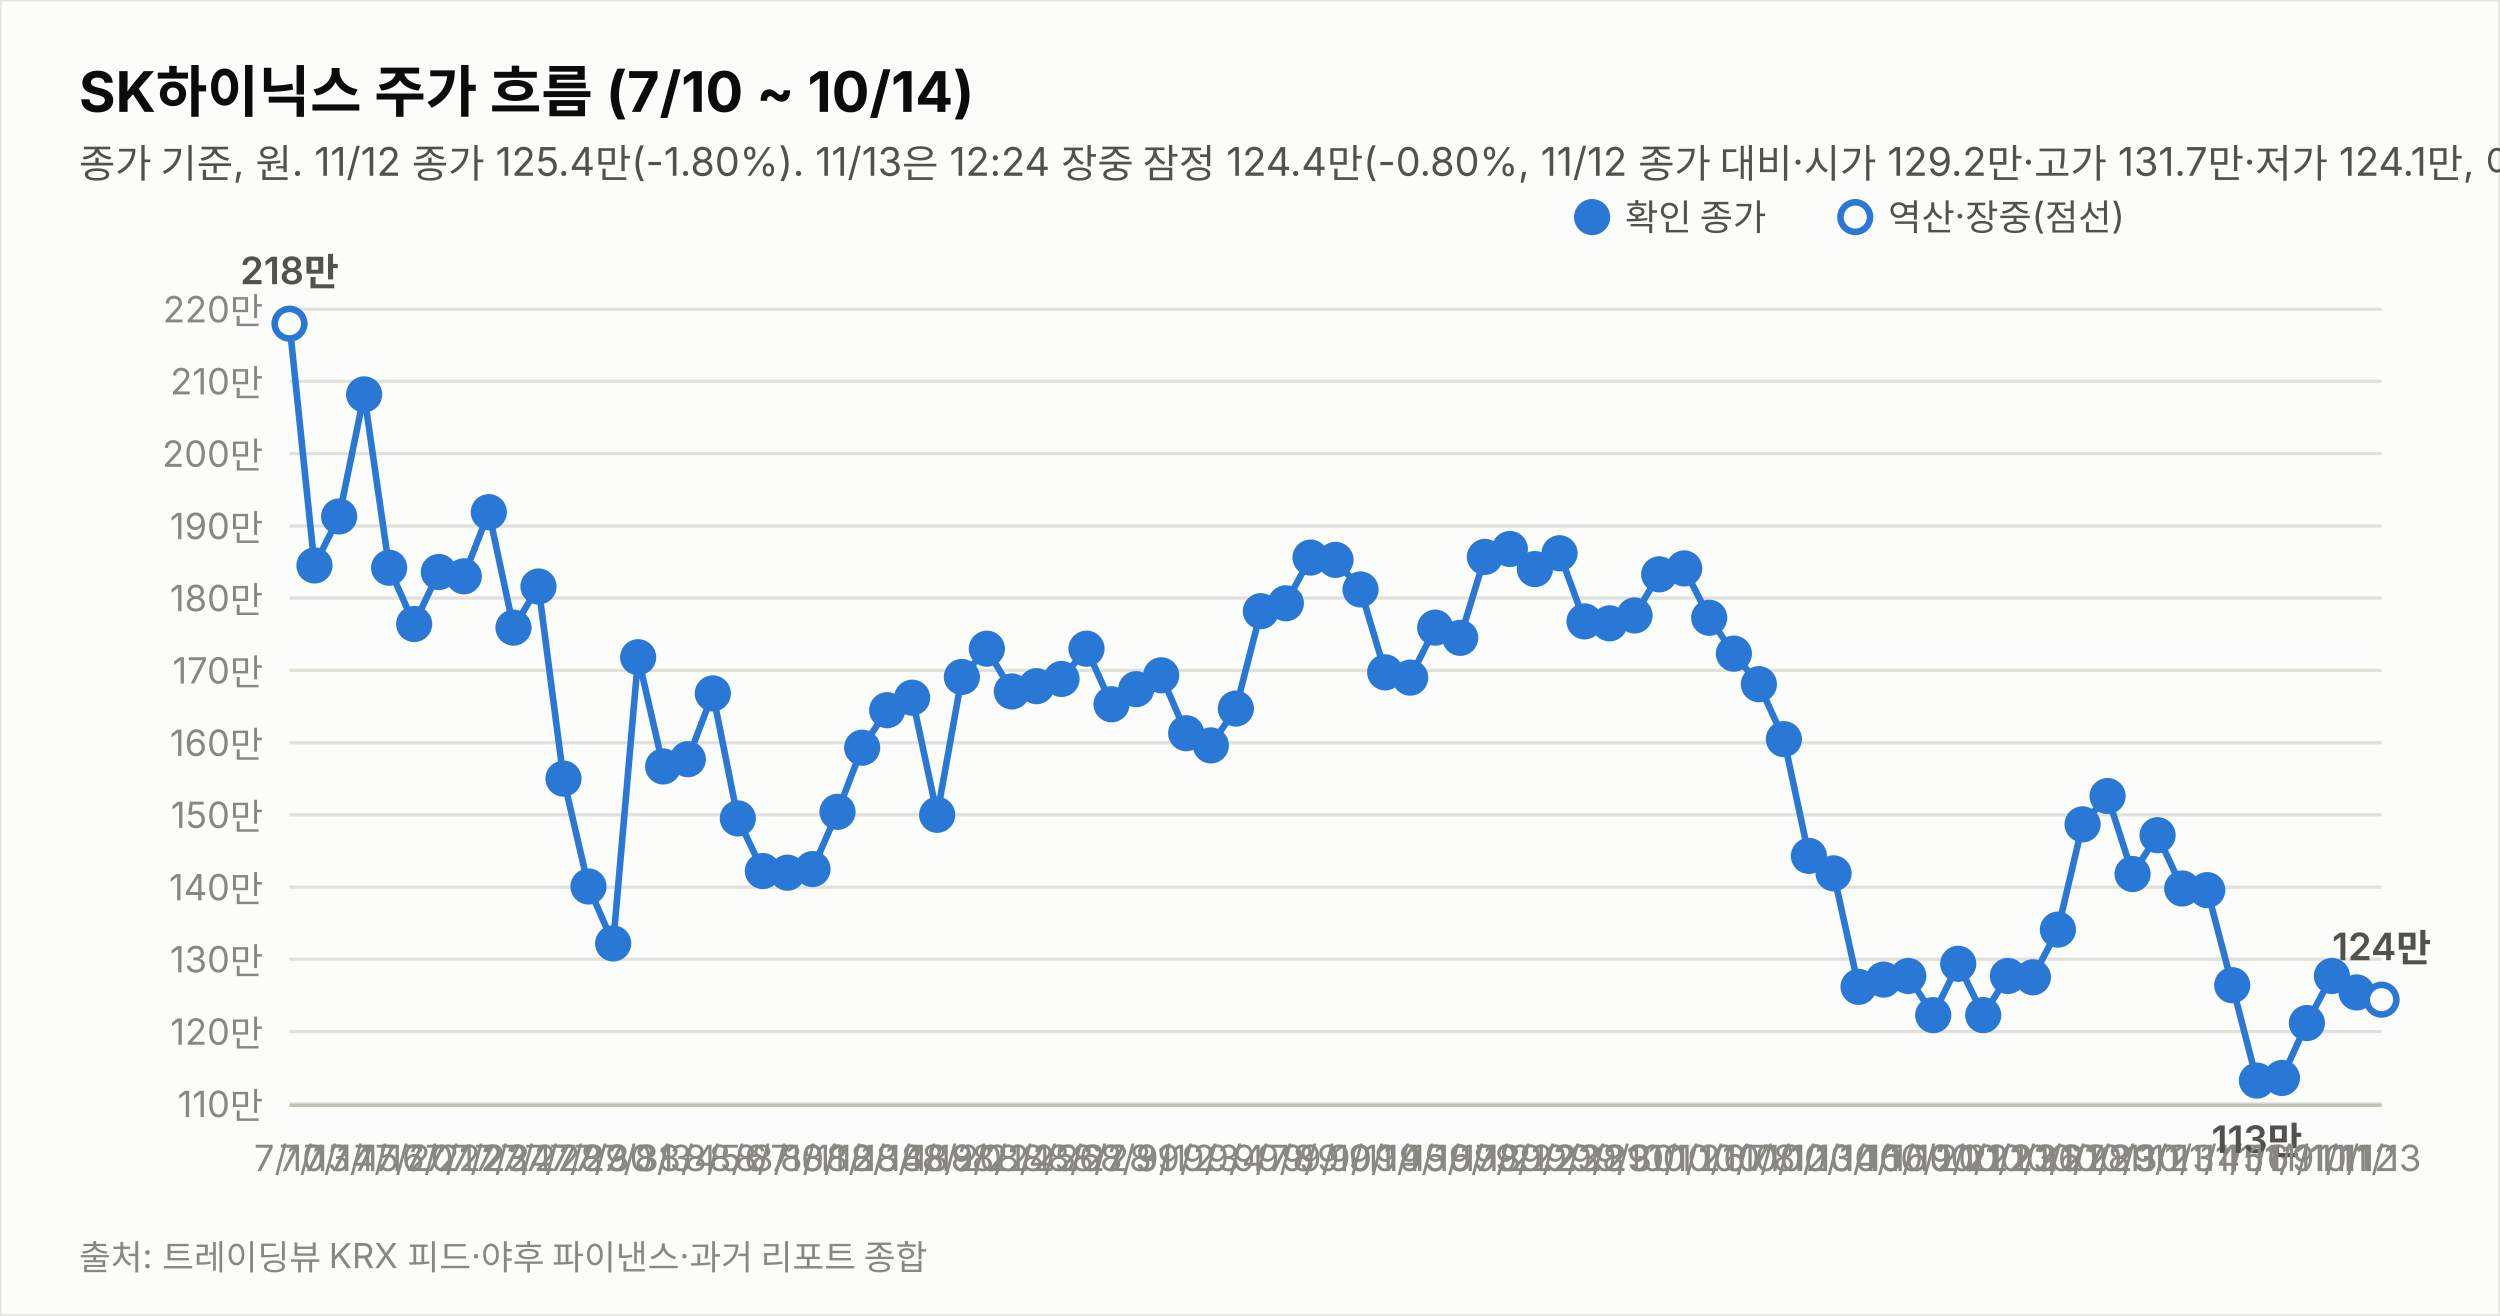
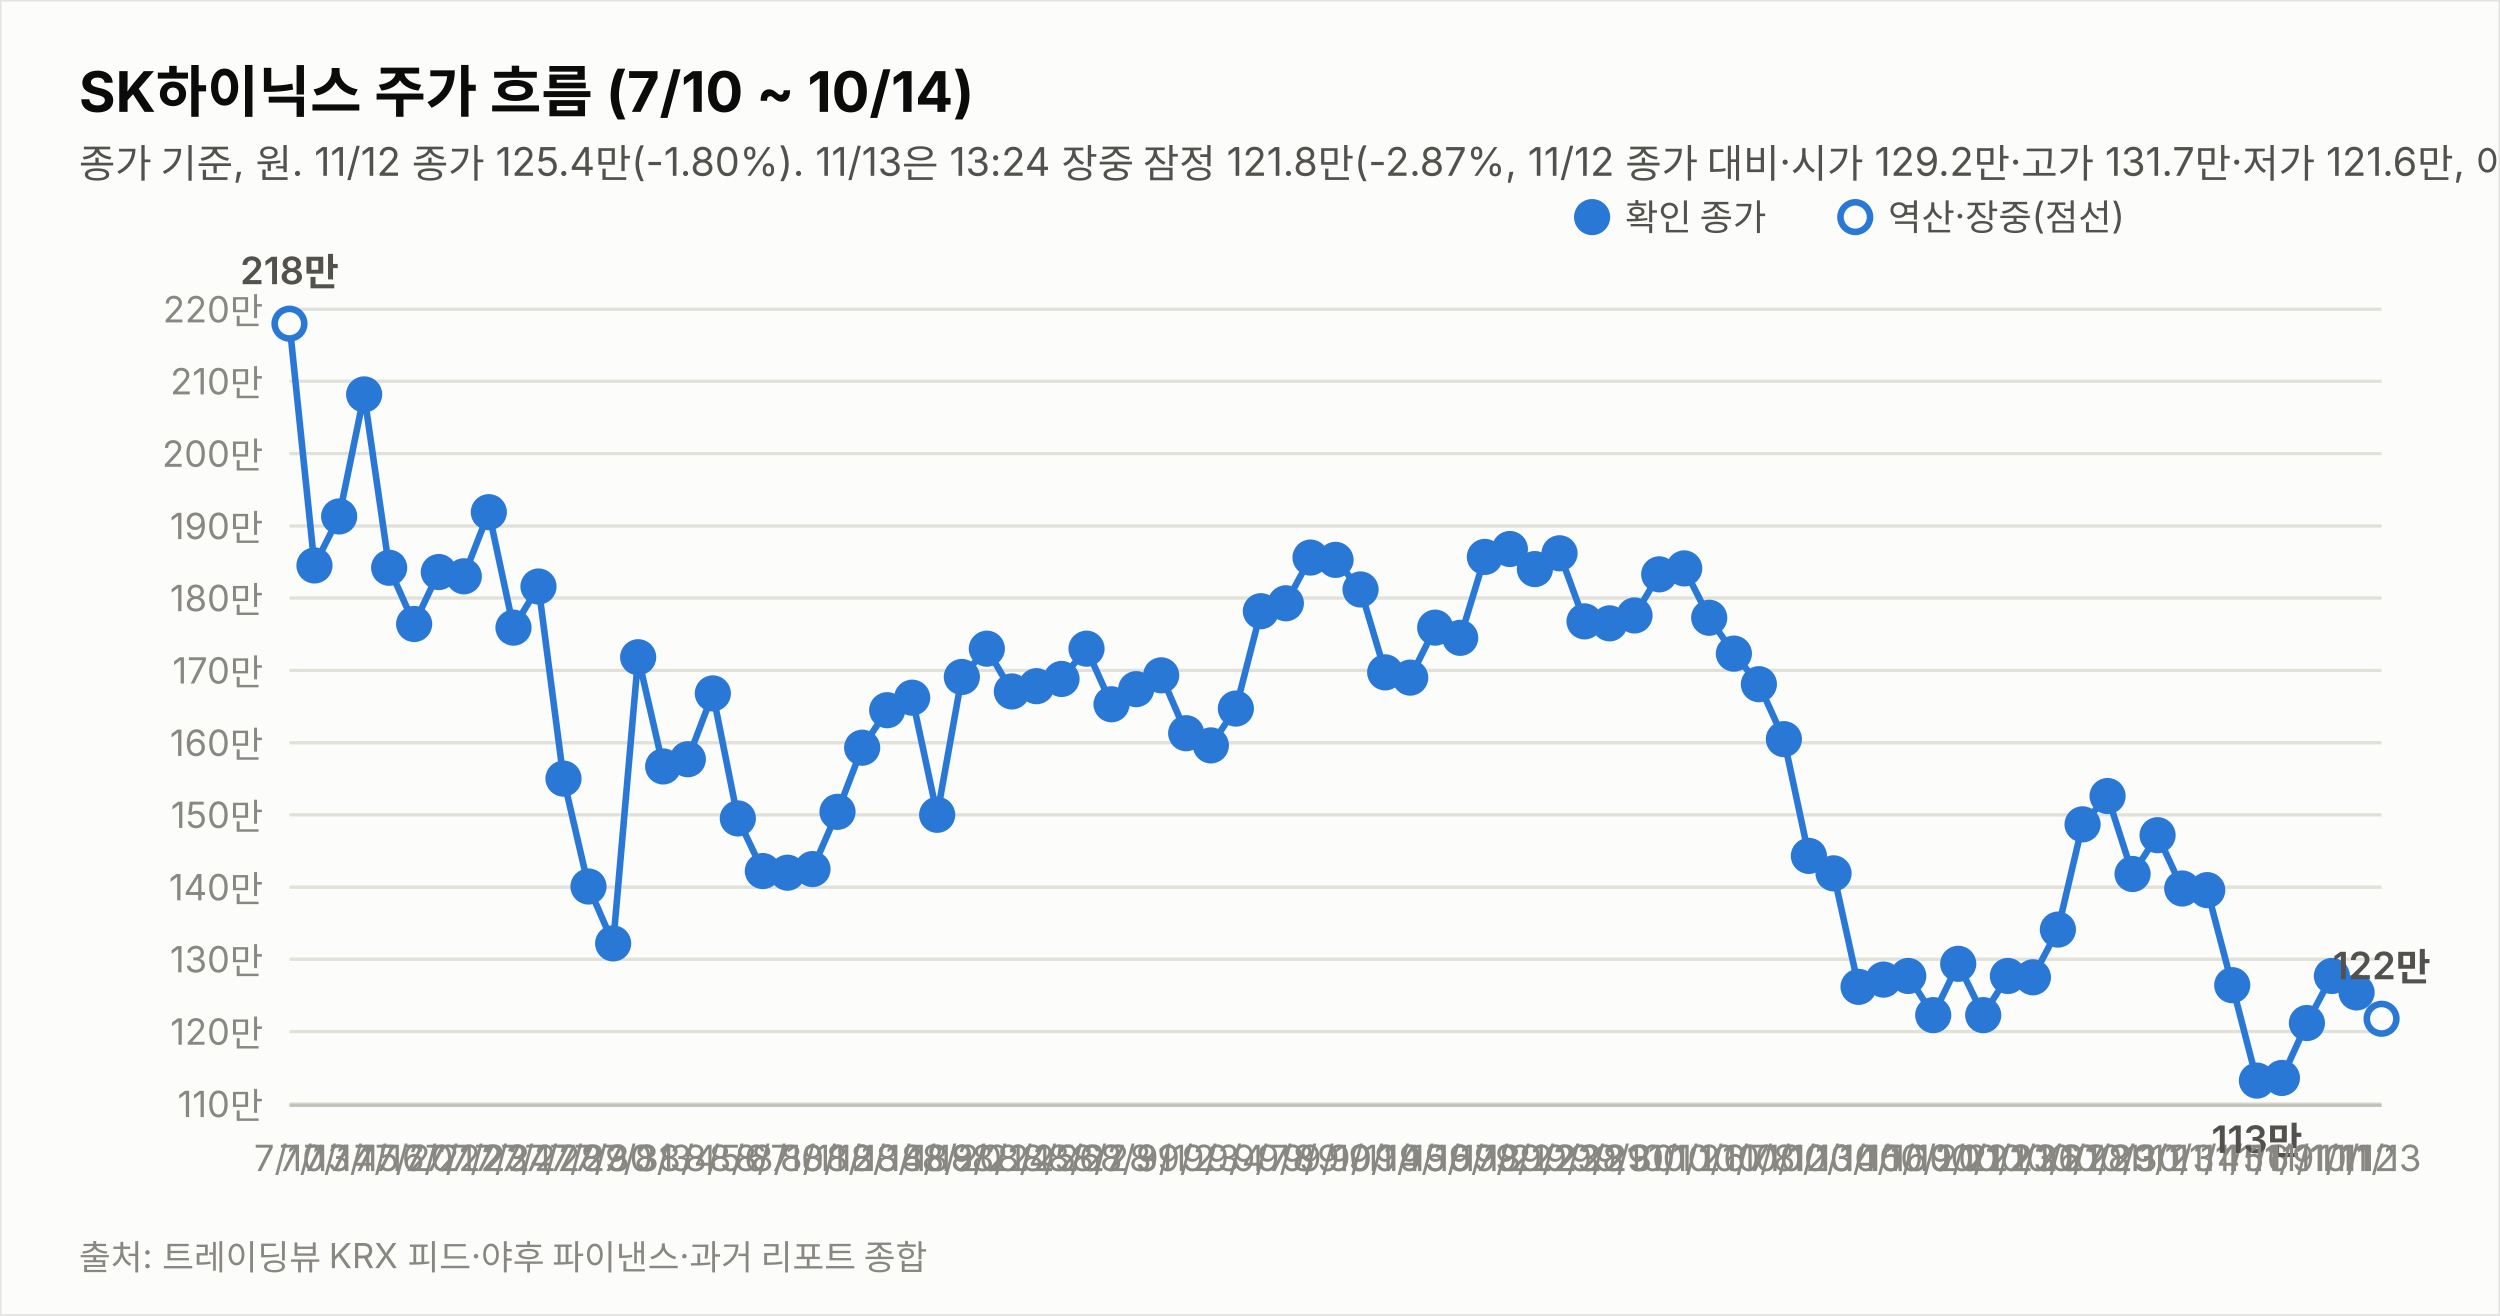
<svg xmlns="http://www.w3.org/2000/svg" width="760" height="400" viewBox="0 0 760 400" font-family="system-ui,-apple-system,&quot;Segoe UI&quot;,&quot;Malgun Gothic&quot;,&quot;Apple SD Gothic Neo&quot;,sans-serif">
  <rect width="760" height="400" fill="#fcfcfb" stroke="rgba(11,11,11,0.10)" />
  <text x="24" y="34" font-size="17" font-weight="700" fill="#0b0b0b">SK하이닉스 주가 흐름 (7/10 ~ 10/14)</text>
-   <text x="24" y="54" font-size="12" fill="#52514e">종가 기준, 원. 11/12 종가 125.4만(-1.80%). 11/13은 12:24 장중 잠정 124.4만(-0.80%, 11/12 종가 대비·시가 129.2만·고가 131.7만·저가 124.1만, 야후 지연 시세). 지표는 11/13 12:24 잠정.</text>
+   <text x="24" y="54" font-size="12" fill="#52514e">종가 기준, 원. 11/12 종가 125.4만(-1.80%). 11/13은 13:24 장중 잠정 121.8만(-2.87%, 11/12 종가 대비·시가 129.2만·고가 131.7만·저가 121.6만, 야후 지연 시세). 지표는 11/13 13:24 잠정.</text>
  <line x1="88" y1="335.6" x2="724" y2="335.6" stroke="#e1e0d9" stroke-width="1" />
  <text x="80" y="339.6" font-size="11" fill="#898781" text-anchor="end" style="font-variant-numeric:tabular-nums">110만</text>
  <line x1="88" y1="313.6" x2="724" y2="313.6" stroke="#e1e0d9" stroke-width="1" />
  <text x="80" y="317.6" font-size="11" fill="#898781" text-anchor="end" style="font-variant-numeric:tabular-nums">120만</text>
  <line x1="88" y1="291.6" x2="724" y2="291.6" stroke="#e1e0d9" stroke-width="1" />
  <text x="80" y="295.6" font-size="11" fill="#898781" text-anchor="end" style="font-variant-numeric:tabular-nums">130만</text>
  <line x1="88" y1="269.7" x2="724" y2="269.7" stroke="#e1e0d9" stroke-width="1" />
  <text x="80" y="273.7" font-size="11" fill="#898781" text-anchor="end" style="font-variant-numeric:tabular-nums">140만</text>
  <line x1="88" y1="247.7" x2="724" y2="247.7" stroke="#e1e0d9" stroke-width="1" />
  <text x="80" y="251.7" font-size="11" fill="#898781" text-anchor="end" style="font-variant-numeric:tabular-nums">150만</text>
  <line x1="88" y1="225.8" x2="724" y2="225.8" stroke="#e1e0d9" stroke-width="1" />
  <text x="80" y="229.8" font-size="11" fill="#898781" text-anchor="end" style="font-variant-numeric:tabular-nums">160만</text>
  <line x1="88" y1="203.8" x2="724" y2="203.8" stroke="#e1e0d9" stroke-width="1" />
  <text x="80" y="207.8" font-size="11" fill="#898781" text-anchor="end" style="font-variant-numeric:tabular-nums">170만</text>
  <line x1="88" y1="181.8" x2="724" y2="181.8" stroke="#e1e0d9" stroke-width="1" />
  <text x="80" y="185.8" font-size="11" fill="#898781" text-anchor="end" style="font-variant-numeric:tabular-nums">180만</text>
  <line x1="88" y1="159.9" x2="724" y2="159.9" stroke="#e1e0d9" stroke-width="1" />
  <text x="80" y="163.9" font-size="11" fill="#898781" text-anchor="end" style="font-variant-numeric:tabular-nums">190만</text>
  <line x1="88" y1="137.9" x2="724" y2="137.9" stroke="#e1e0d9" stroke-width="1" />
  <text x="80" y="141.9" font-size="11" fill="#898781" text-anchor="end" style="font-variant-numeric:tabular-nums">200만</text>
  <line x1="88" y1="115.9" x2="724" y2="115.9" stroke="#e1e0d9" stroke-width="1" />
  <text x="80" y="119.9" font-size="11" fill="#898781" text-anchor="end" style="font-variant-numeric:tabular-nums">210만</text>
  <line x1="88" y1="94.0" x2="724" y2="94.0" stroke="#e1e0d9" stroke-width="1" />
  <text x="80" y="98.0" font-size="11" fill="#898781" text-anchor="end" style="font-variant-numeric:tabular-nums">220만</text>
  <line x1="88" y1="336" x2="724" y2="336" stroke="#c3c2b7" stroke-width="1" />
  <path d="M88.0,98.4 L95.6,171.9 L103.1,157.0 L110.7,119.9 L118.3,172.6 L125.9,189.7 L133.4,173.9 L141.0,175.2 L148.6,155.7 L156.1,190.8 L163.7,178.3 L171.3,236.7 L178.9,269.5 L186.4,286.8 L194.0,199.8 L201.6,233.0 L209.1,230.8 L216.7,210.8 L224.3,248.8 L231.9,264.8 L239.4,265.3 L247.0,264.2 L254.6,246.8 L262.1,227.3 L269.7,215.9 L277.3,212.1 L284.9,247.7 L292.4,205.8 L300.0,197.2 L307.6,210.2 L315.1,208.6 L322.7,206.4 L330.3,197.2 L337.9,214.1 L345.4,209.5 L353.0,205.3 L360.6,222.9 L368.1,226.6 L375.7,215.4 L383.3,185.8 L390.9,183.4 L398.4,169.5 L406.0,170.2 L413.6,179.2 L421.1,204.4 L428.7,206.0 L436.3,190.8 L443.9,193.9 L451.4,169.3 L459.0,166.9 L466.6,173.0 L474.1,168.2 L481.7,188.9 L489.3,189.5 L496.9,187.1 L504.4,174.6 L512.0,172.8 L519.6,187.8 L527.1,198.7 L534.7,208.0 L542.3,224.7 L549.9,260.2 L557.4,265.5 L565.0,300.0 L572.6,297.8 L580.1,296.7 L587.7,308.6 L595.3,293.0 L602.9,308.6 L610.4,296.7 L618.0,297.1 L625.6,282.6 L633.1,250.6 L640.7,242.0 L648.3,265.7 L655.9,253.9 L663.4,270.1 L671.0,270.6 L678.6,299.5 L686.1,328.5 L693.7,327.7 L701.3,311.0 L708.9,296.7 L716.4,301.7" fill="none" stroke="#2a78d6" stroke-width="2" />
-   <path d="M716.4,301.7 L724.0,303.9" fill="none" stroke="#2a78d6" stroke-width="2" stroke-dasharray="5 4" />
+   <path d="M716.4,301.7 L724.0,309.7" fill="none" stroke="#2a78d6" stroke-width="2" stroke-dasharray="5 4" />
  <circle cx="88.0" cy="98.4" r="4.5" fill="#fcfcfb" stroke="#2a78d6" stroke-width="2" />
  <text x="88.0" y="356" font-size="11" fill="#898781" text-anchor="middle">7/10</text>
  <text x="88.0" y="86.4" font-size="11.5" font-weight="600" fill="#52514e" text-anchor="middle" style="font-variant-numeric:tabular-nums">218만</text>
  <circle cx="95.6" cy="171.9" r="4.5" fill="#2a78d6" stroke="#2a78d6" stroke-width="2" />
  <text x="95.6" y="356" font-size="11" fill="#898781" text-anchor="middle">7/13</text>
  <circle cx="103.1" cy="157.0" r="4.5" fill="#2a78d6" stroke="#2a78d6" stroke-width="2" />
  <text x="103.1" y="356" font-size="11" fill="#898781" text-anchor="middle">7/14</text>
  <circle cx="110.7" cy="119.9" r="4.5" fill="#2a78d6" stroke="#2a78d6" stroke-width="2" />
  <text x="110.7" y="356" font-size="11" fill="#898781" text-anchor="middle">7/15</text>
  <circle cx="118.3" cy="172.6" r="4.5" fill="#2a78d6" stroke="#2a78d6" stroke-width="2" />
  <text x="118.3" y="356" font-size="11" fill="#898781" text-anchor="middle">7/16</text>
  <circle cx="125.9" cy="189.7" r="4.5" fill="#2a78d6" stroke="#2a78d6" stroke-width="2" />
  <text x="125.9" y="356" font-size="11" fill="#898781" text-anchor="middle">7/20</text>
  <circle cx="133.4" cy="173.9" r="4.5" fill="#2a78d6" stroke="#2a78d6" stroke-width="2" />
  <text x="133.4" y="356" font-size="11" fill="#898781" text-anchor="middle">7/21</text>
  <circle cx="141.0" cy="175.2" r="4.5" fill="#2a78d6" stroke="#2a78d6" stroke-width="2" />
  <text x="141.0" y="356" font-size="11" fill="#898781" text-anchor="middle">7/22</text>
  <circle cx="148.6" cy="155.7" r="4.5" fill="#2a78d6" stroke="#2a78d6" stroke-width="2" />
  <text x="148.6" y="356" font-size="11" fill="#898781" text-anchor="middle">7/23</text>
  <circle cx="156.1" cy="190.8" r="4.5" fill="#2a78d6" stroke="#2a78d6" stroke-width="2" />
  <text x="156.1" y="356" font-size="11" fill="#898781" text-anchor="middle">7/24</text>
  <circle cx="163.7" cy="178.3" r="4.5" fill="#2a78d6" stroke="#2a78d6" stroke-width="2" />
  <text x="163.7" y="356" font-size="11" fill="#898781" text-anchor="middle">7/27</text>
  <circle cx="171.3" cy="236.7" r="4.5" fill="#2a78d6" stroke="#2a78d6" stroke-width="2" />
  <text x="171.3" y="356" font-size="11" fill="#898781" text-anchor="middle">7/28</text>
  <circle cx="178.9" cy="269.5" r="4.5" fill="#2a78d6" stroke="#2a78d6" stroke-width="2" />
  <text x="178.9" y="356" font-size="11" fill="#898781" text-anchor="middle">7/29</text>
  <circle cx="186.4" cy="286.8" r="4.5" fill="#2a78d6" stroke="#2a78d6" stroke-width="2" />
  <text x="186.4" y="356" font-size="11" fill="#898781" text-anchor="middle">7/30</text>
  <circle cx="194.0" cy="199.8" r="4.5" fill="#2a78d6" stroke="#2a78d6" stroke-width="2" />
  <text x="194.0" y="356" font-size="11" fill="#898781" text-anchor="middle">7/31</text>
  <circle cx="201.6" cy="233.0" r="4.5" fill="#2a78d6" stroke="#2a78d6" stroke-width="2" />
  <text x="201.6" y="356" font-size="11" fill="#898781" text-anchor="middle">8/3</text>
  <circle cx="209.1" cy="230.8" r="4.5" fill="#2a78d6" stroke="#2a78d6" stroke-width="2" />
  <text x="209.1" y="356" font-size="11" fill="#898781" text-anchor="middle">8/4</text>
  <circle cx="216.7" cy="210.8" r="4.5" fill="#2a78d6" stroke="#2a78d6" stroke-width="2" />
  <text x="216.7" y="356" font-size="11" fill="#898781" text-anchor="middle">8/5</text>
  <circle cx="224.3" cy="248.8" r="4.5" fill="#2a78d6" stroke="#2a78d6" stroke-width="2" />
  <text x="224.3" y="356" font-size="11" fill="#898781" text-anchor="middle">8/6</text>
  <circle cx="231.9" cy="264.8" r="4.5" fill="#2a78d6" stroke="#2a78d6" stroke-width="2" />
  <text x="231.9" y="356" font-size="11" fill="#898781" text-anchor="middle">8/7</text>
  <circle cx="239.4" cy="265.3" r="4.5" fill="#2a78d6" stroke="#2a78d6" stroke-width="2" />
  <text x="239.4" y="356" font-size="11" fill="#898781" text-anchor="middle">8/10</text>
  <circle cx="247.0" cy="264.2" r="4.5" fill="#2a78d6" stroke="#2a78d6" stroke-width="2" />
  <text x="247.0" y="356" font-size="11" fill="#898781" text-anchor="middle">8/11</text>
  <circle cx="254.6" cy="246.8" r="4.5" fill="#2a78d6" stroke="#2a78d6" stroke-width="2" />
  <text x="254.6" y="356" font-size="11" fill="#898781" text-anchor="middle">8/12</text>
  <circle cx="262.1" cy="227.3" r="4.5" fill="#2a78d6" stroke="#2a78d6" stroke-width="2" />
  <text x="262.1" y="356" font-size="11" fill="#898781" text-anchor="middle">8/13</text>
  <circle cx="269.7" cy="215.9" r="4.5" fill="#2a78d6" stroke="#2a78d6" stroke-width="2" />
  <text x="269.7" y="356" font-size="11" fill="#898781" text-anchor="middle">8/14</text>
  <circle cx="277.3" cy="212.1" r="4.5" fill="#2a78d6" stroke="#2a78d6" stroke-width="2" />
  <text x="277.3" y="356" font-size="11" fill="#898781" text-anchor="middle">8/18</text>
  <circle cx="284.9" cy="247.7" r="4.5" fill="#2a78d6" stroke="#2a78d6" stroke-width="2" />
  <text x="284.9" y="356" font-size="11" fill="#898781" text-anchor="middle">8/19</text>
  <circle cx="292.4" cy="205.8" r="4.5" fill="#2a78d6" stroke="#2a78d6" stroke-width="2" />
  <text x="292.4" y="356" font-size="11" fill="#898781" text-anchor="middle">8/20</text>
  <circle cx="300.0" cy="197.2" r="4.5" fill="#2a78d6" stroke="#2a78d6" stroke-width="2" />
  <text x="300.0" y="356" font-size="11" fill="#898781" text-anchor="middle">8/21</text>
  <circle cx="307.6" cy="210.2" r="4.5" fill="#2a78d6" stroke="#2a78d6" stroke-width="2" />
  <text x="307.6" y="356" font-size="11" fill="#898781" text-anchor="middle">8/24</text>
  <circle cx="315.1" cy="208.6" r="4.5" fill="#2a78d6" stroke="#2a78d6" stroke-width="2" />
  <text x="315.1" y="356" font-size="11" fill="#898781" text-anchor="middle">8/25</text>
  <circle cx="322.7" cy="206.4" r="4.5" fill="#2a78d6" stroke="#2a78d6" stroke-width="2" />
  <text x="322.7" y="356" font-size="11" fill="#898781" text-anchor="middle">8/26</text>
  <circle cx="330.3" cy="197.2" r="4.5" fill="#2a78d6" stroke="#2a78d6" stroke-width="2" />
  <text x="330.3" y="356" font-size="11" fill="#898781" text-anchor="middle">8/27</text>
  <circle cx="337.9" cy="214.1" r="4.5" fill="#2a78d6" stroke="#2a78d6" stroke-width="2" />
  <text x="337.9" y="356" font-size="11" fill="#898781" text-anchor="middle">8/28</text>
  <circle cx="345.4" cy="209.5" r="4.5" fill="#2a78d6" stroke="#2a78d6" stroke-width="2" />
  <text x="345.4" y="356" font-size="11" fill="#898781" text-anchor="middle">8/31</text>
  <circle cx="353.0" cy="205.3" r="4.5" fill="#2a78d6" stroke="#2a78d6" stroke-width="2" />
  <text x="353.0" y="356" font-size="11" fill="#898781" text-anchor="middle">9/1</text>
  <circle cx="360.6" cy="222.9" r="4.5" fill="#2a78d6" stroke="#2a78d6" stroke-width="2" />
  <text x="360.6" y="356" font-size="11" fill="#898781" text-anchor="middle">9/2</text>
  <circle cx="368.1" cy="226.6" r="4.5" fill="#2a78d6" stroke="#2a78d6" stroke-width="2" />
  <text x="368.1" y="356" font-size="11" fill="#898781" text-anchor="middle">9/3</text>
  <circle cx="375.7" cy="215.4" r="4.5" fill="#2a78d6" stroke="#2a78d6" stroke-width="2" />
  <text x="375.7" y="356" font-size="11" fill="#898781" text-anchor="middle">9/4</text>
  <circle cx="383.3" cy="185.8" r="4.5" fill="#2a78d6" stroke="#2a78d6" stroke-width="2" />
  <text x="383.3" y="356" font-size="11" fill="#898781" text-anchor="middle">9/7</text>
  <circle cx="390.9" cy="183.4" r="4.5" fill="#2a78d6" stroke="#2a78d6" stroke-width="2" />
  <text x="390.9" y="356" font-size="11" fill="#898781" text-anchor="middle">9/8</text>
  <circle cx="398.4" cy="169.5" r="4.5" fill="#2a78d6" stroke="#2a78d6" stroke-width="2" />
  <text x="398.4" y="356" font-size="11" fill="#898781" text-anchor="middle">9/9</text>
  <circle cx="406.0" cy="170.2" r="4.5" fill="#2a78d6" stroke="#2a78d6" stroke-width="2" />
  <text x="406.0" y="356" font-size="11" fill="#898781" text-anchor="middle">9/10</text>
  <circle cx="413.6" cy="179.2" r="4.5" fill="#2a78d6" stroke="#2a78d6" stroke-width="2" />
  <text x="413.6" y="356" font-size="11" fill="#898781" text-anchor="middle">9/11</text>
  <circle cx="421.1" cy="204.4" r="4.5" fill="#2a78d6" stroke="#2a78d6" stroke-width="2" />
  <text x="421.1" y="356" font-size="11" fill="#898781" text-anchor="middle">9/14</text>
  <circle cx="428.7" cy="206.0" r="4.5" fill="#2a78d6" stroke="#2a78d6" stroke-width="2" />
  <text x="428.7" y="356" font-size="11" fill="#898781" text-anchor="middle">9/15</text>
  <circle cx="436.3" cy="190.8" r="4.5" fill="#2a78d6" stroke="#2a78d6" stroke-width="2" />
  <text x="436.3" y="356" font-size="11" fill="#898781" text-anchor="middle">9/16</text>
  <circle cx="443.9" cy="193.9" r="4.5" fill="#2a78d6" stroke="#2a78d6" stroke-width="2" />
  <text x="443.9" y="356" font-size="11" fill="#898781" text-anchor="middle">9/17</text>
  <circle cx="451.4" cy="169.3" r="4.5" fill="#2a78d6" stroke="#2a78d6" stroke-width="2" />
  <text x="451.4" y="356" font-size="11" fill="#898781" text-anchor="middle">9/18</text>
  <circle cx="459.0" cy="166.9" r="4.5" fill="#2a78d6" stroke="#2a78d6" stroke-width="2" />
  <text x="459.0" y="356" font-size="11" fill="#898781" text-anchor="middle">9/21</text>
  <circle cx="466.6" cy="173.0" r="4.5" fill="#2a78d6" stroke="#2a78d6" stroke-width="2" />
  <text x="466.6" y="356" font-size="11" fill="#898781" text-anchor="middle">9/22</text>
  <circle cx="474.1" cy="168.2" r="4.5" fill="#2a78d6" stroke="#2a78d6" stroke-width="2" />
  <text x="474.1" y="356" font-size="11" fill="#898781" text-anchor="middle">9/23</text>
  <circle cx="481.7" cy="188.9" r="4.5" fill="#2a78d6" stroke="#2a78d6" stroke-width="2" />
  <text x="481.7" y="356" font-size="11" fill="#898781" text-anchor="middle">9/28</text>
  <circle cx="489.3" cy="189.5" r="4.5" fill="#2a78d6" stroke="#2a78d6" stroke-width="2" />
  <text x="489.3" y="356" font-size="11" fill="#898781" text-anchor="middle">9/29</text>
  <circle cx="496.9" cy="187.1" r="4.5" fill="#2a78d6" stroke="#2a78d6" stroke-width="2" />
  <text x="496.9" y="356" font-size="11" fill="#898781" text-anchor="middle">9/30</text>
  <circle cx="504.4" cy="174.6" r="4.5" fill="#2a78d6" stroke="#2a78d6" stroke-width="2" />
  <text x="504.4" y="356" font-size="11" fill="#898781" text-anchor="middle">10/1</text>
  <circle cx="512.0" cy="172.8" r="4.5" fill="#2a78d6" stroke="#2a78d6" stroke-width="2" />
  <text x="512.0" y="356" font-size="11" fill="#898781" text-anchor="middle">10/2</text>
  <circle cx="519.6" cy="187.8" r="4.5" fill="#2a78d6" stroke="#2a78d6" stroke-width="2" />
  <text x="519.6" y="356" font-size="11" fill="#898781" text-anchor="middle">10/6</text>
  <circle cx="527.1" cy="198.7" r="4.5" fill="#2a78d6" stroke="#2a78d6" stroke-width="2" />
  <text x="527.1" y="356" font-size="11" fill="#898781" text-anchor="middle">10/7</text>
  <circle cx="534.7" cy="208.0" r="4.5" fill="#2a78d6" stroke="#2a78d6" stroke-width="2" />
  <text x="534.7" y="356" font-size="11" fill="#898781" text-anchor="middle">10/8</text>
  <circle cx="542.3" cy="224.7" r="4.5" fill="#2a78d6" stroke="#2a78d6" stroke-width="2" />
  <text x="542.3" y="356" font-size="11" fill="#898781" text-anchor="middle">10/12</text>
  <circle cx="549.9" cy="260.2" r="4.5" fill="#2a78d6" stroke="#2a78d6" stroke-width="2" />
  <text x="549.9" y="356" font-size="11" fill="#898781" text-anchor="middle">10/13</text>
  <circle cx="557.4" cy="265.5" r="4.5" fill="#2a78d6" stroke="#2a78d6" stroke-width="2" />
  <text x="557.4" y="356" font-size="11" fill="#898781" text-anchor="middle">10/14</text>
  <circle cx="565.0" cy="300.0" r="4.5" fill="#2a78d6" stroke="#2a78d6" stroke-width="2" />
  <text x="565.0" y="356" font-size="11" fill="#898781" text-anchor="middle">10/15</text>
  <circle cx="572.6" cy="297.8" r="4.5" fill="#2a78d6" stroke="#2a78d6" stroke-width="2" />
  <text x="572.6" y="356" font-size="11" fill="#898781" text-anchor="middle">10/16</text>
  <circle cx="580.1" cy="296.7" r="4.5" fill="#2a78d6" stroke="#2a78d6" stroke-width="2" />
  <text x="580.1" y="356" font-size="11" fill="#898781" text-anchor="middle">10/19</text>
  <circle cx="587.7" cy="308.6" r="4.5" fill="#2a78d6" stroke="#2a78d6" stroke-width="2" />
  <text x="587.7" y="356" font-size="11" fill="#898781" text-anchor="middle">10/20</text>
  <circle cx="595.3" cy="293.0" r="4.5" fill="#2a78d6" stroke="#2a78d6" stroke-width="2" />
  <text x="595.3" y="356" font-size="11" fill="#898781" text-anchor="middle">10/21</text>
  <circle cx="602.9" cy="308.6" r="4.5" fill="#2a78d6" stroke="#2a78d6" stroke-width="2" />
  <text x="602.9" y="356" font-size="11" fill="#898781" text-anchor="middle">10/22</text>
  <circle cx="610.4" cy="296.7" r="4.5" fill="#2a78d6" stroke="#2a78d6" stroke-width="2" />
  <text x="610.4" y="356" font-size="11" fill="#898781" text-anchor="middle">10/23</text>
  <circle cx="618.0" cy="297.1" r="4.5" fill="#2a78d6" stroke="#2a78d6" stroke-width="2" />
  <text x="618.0" y="356" font-size="11" fill="#898781" text-anchor="middle">10/26</text>
  <circle cx="625.6" cy="282.6" r="4.5" fill="#2a78d6" stroke="#2a78d6" stroke-width="2" />
  <text x="625.6" y="356" font-size="11" fill="#898781" text-anchor="middle">10/27</text>
  <circle cx="633.1" cy="250.6" r="4.5" fill="#2a78d6" stroke="#2a78d6" stroke-width="2" />
  <text x="633.1" y="356" font-size="11" fill="#898781" text-anchor="middle">10/28</text>
  <circle cx="640.7" cy="242.0" r="4.5" fill="#2a78d6" stroke="#2a78d6" stroke-width="2" />
  <text x="640.7" y="356" font-size="11" fill="#898781" text-anchor="middle">10/29</text>
  <circle cx="648.3" cy="265.7" r="4.5" fill="#2a78d6" stroke="#2a78d6" stroke-width="2" />
  <text x="648.3" y="356" font-size="11" fill="#898781" text-anchor="middle">10/30</text>
  <circle cx="655.9" cy="253.9" r="4.5" fill="#2a78d6" stroke="#2a78d6" stroke-width="2" />
  <text x="655.9" y="356" font-size="11" fill="#898781" text-anchor="middle">11/2</text>
  <circle cx="663.4" cy="270.1" r="4.5" fill="#2a78d6" stroke="#2a78d6" stroke-width="2" />
  <text x="663.4" y="356" font-size="11" fill="#898781" text-anchor="middle">11/3</text>
  <circle cx="671.0" cy="270.6" r="4.5" fill="#2a78d6" stroke="#2a78d6" stroke-width="2" />
  <text x="671.0" y="356" font-size="11" fill="#898781" text-anchor="middle">11/4</text>
  <circle cx="678.6" cy="299.5" r="4.5" fill="#2a78d6" stroke="#2a78d6" stroke-width="2" />
  <text x="678.6" y="356" font-size="11" fill="#898781" text-anchor="middle">11/5</text>
  <circle cx="686.1" cy="328.5" r="4.5" fill="#2a78d6" stroke="#2a78d6" stroke-width="2" />
  <text x="686.1" y="356" font-size="11" fill="#898781" text-anchor="middle">11/6</text>
  <text x="686.1" y="350.5" font-size="11.5" font-weight="600" fill="#52514e" text-anchor="middle" style="font-variant-numeric:tabular-nums">113만</text>
  <circle cx="693.7" cy="327.7" r="4.5" fill="#2a78d6" stroke="#2a78d6" stroke-width="2" />
  <text x="693.7" y="356" font-size="11" fill="#898781" text-anchor="middle">11/9</text>
  <circle cx="701.3" cy="311.0" r="4.5" fill="#2a78d6" stroke="#2a78d6" stroke-width="2" />
  <text x="701.3" y="356" font-size="11" fill="#898781" text-anchor="middle">11/10</text>
  <circle cx="708.9" cy="296.7" r="4.5" fill="#2a78d6" stroke="#2a78d6" stroke-width="2" />
  <text x="708.9" y="356" font-size="11" fill="#898781" text-anchor="middle">11/11</text>
  <circle cx="716.4" cy="301.7" r="4.5" fill="#2a78d6" stroke="#2a78d6" stroke-width="2" />
  <text x="716.4" y="356" font-size="11" fill="#898781" text-anchor="middle">11/12</text>
-   <circle cx="724.0" cy="303.9" r="4.5" fill="#fcfcfb" stroke="#2a78d6" stroke-width="2" />
+   <circle cx="724.0" cy="309.7" r="4.5" fill="#fcfcfb" stroke="#2a78d6" stroke-width="2" />
  <text x="724.0" y="356" font-size="11" fill="#898781" text-anchor="middle">11/13</text>
-   <text x="724.0" y="291.9" font-size="11.5" font-weight="600" fill="#52514e" text-anchor="middle" style="font-variant-numeric:tabular-nums">124만</text>
+   <text x="724.0" y="297.7" font-size="11.5" font-weight="600" fill="#52514e" text-anchor="middle" style="font-variant-numeric:tabular-nums">122만</text>
  <circle cx="484" cy="66" r="4.5" fill="#2a78d6" stroke="#2a78d6" stroke-width="2" />
  <text x="494" y="70" font-size="11" fill="#52514e">확인 종가</text>
  <circle cx="564" cy="66" r="4.5" fill="#fcfcfb" stroke="#2a78d6" stroke-width="2" />
  <text x="574" y="70" font-size="11" fill="#52514e">역산·장중(점선)</text>
  <text x="24" y="386" font-size="10.5" fill="#898781">출처: 트레이딩뷰 KRX 피드·야후 파이낸스·과거 리포트 종합</text>
</svg>
